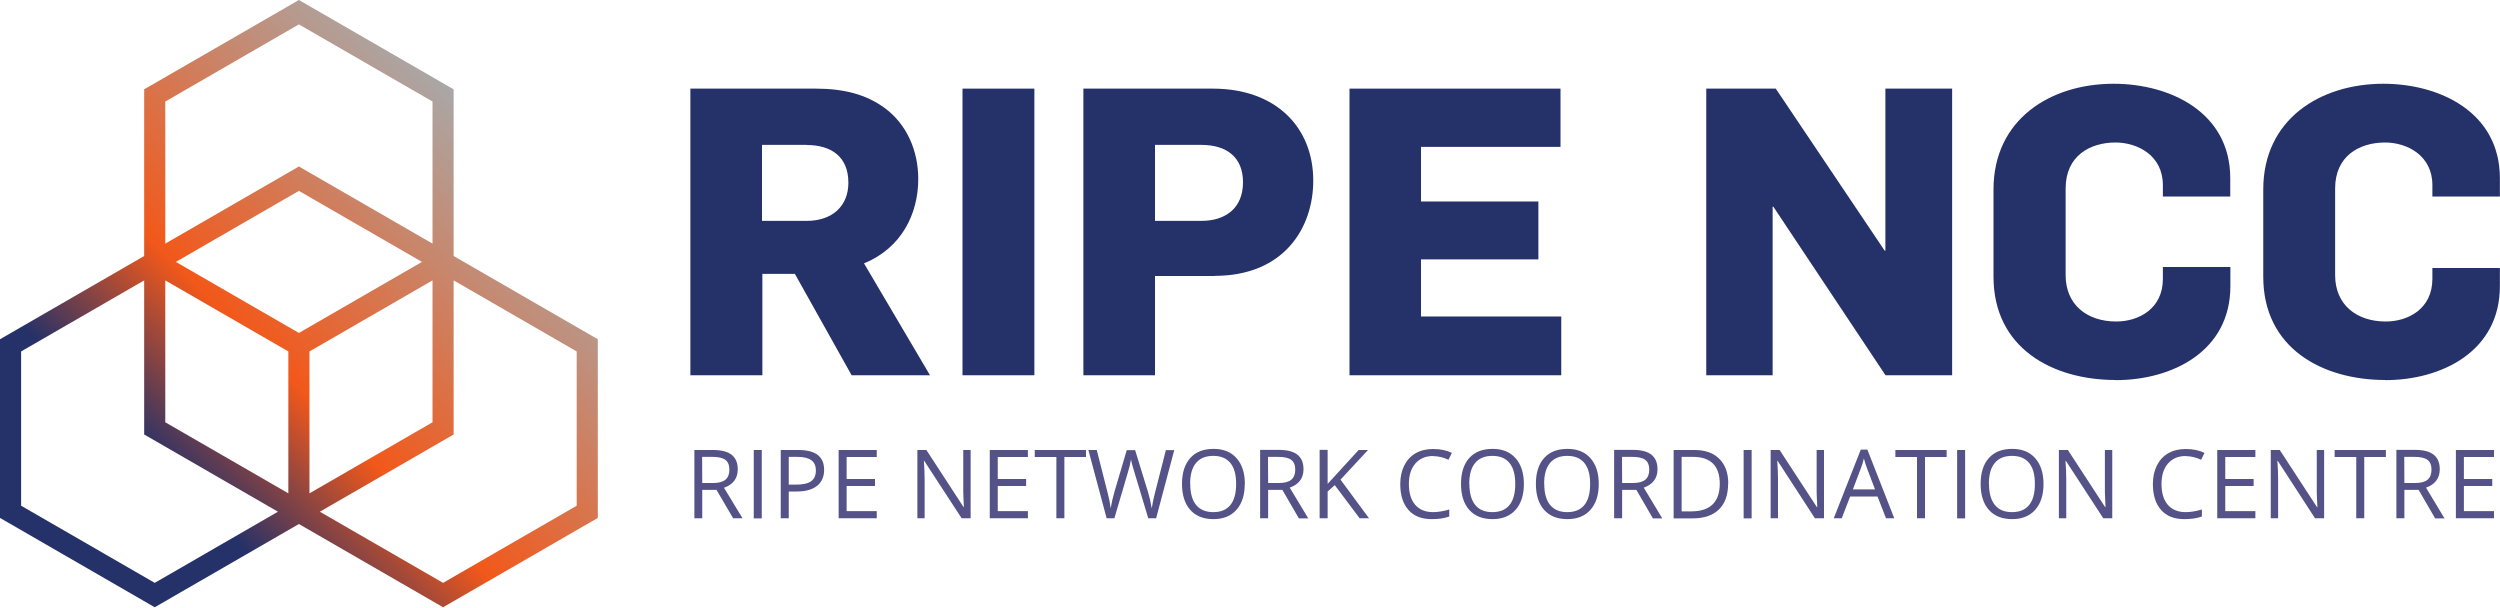
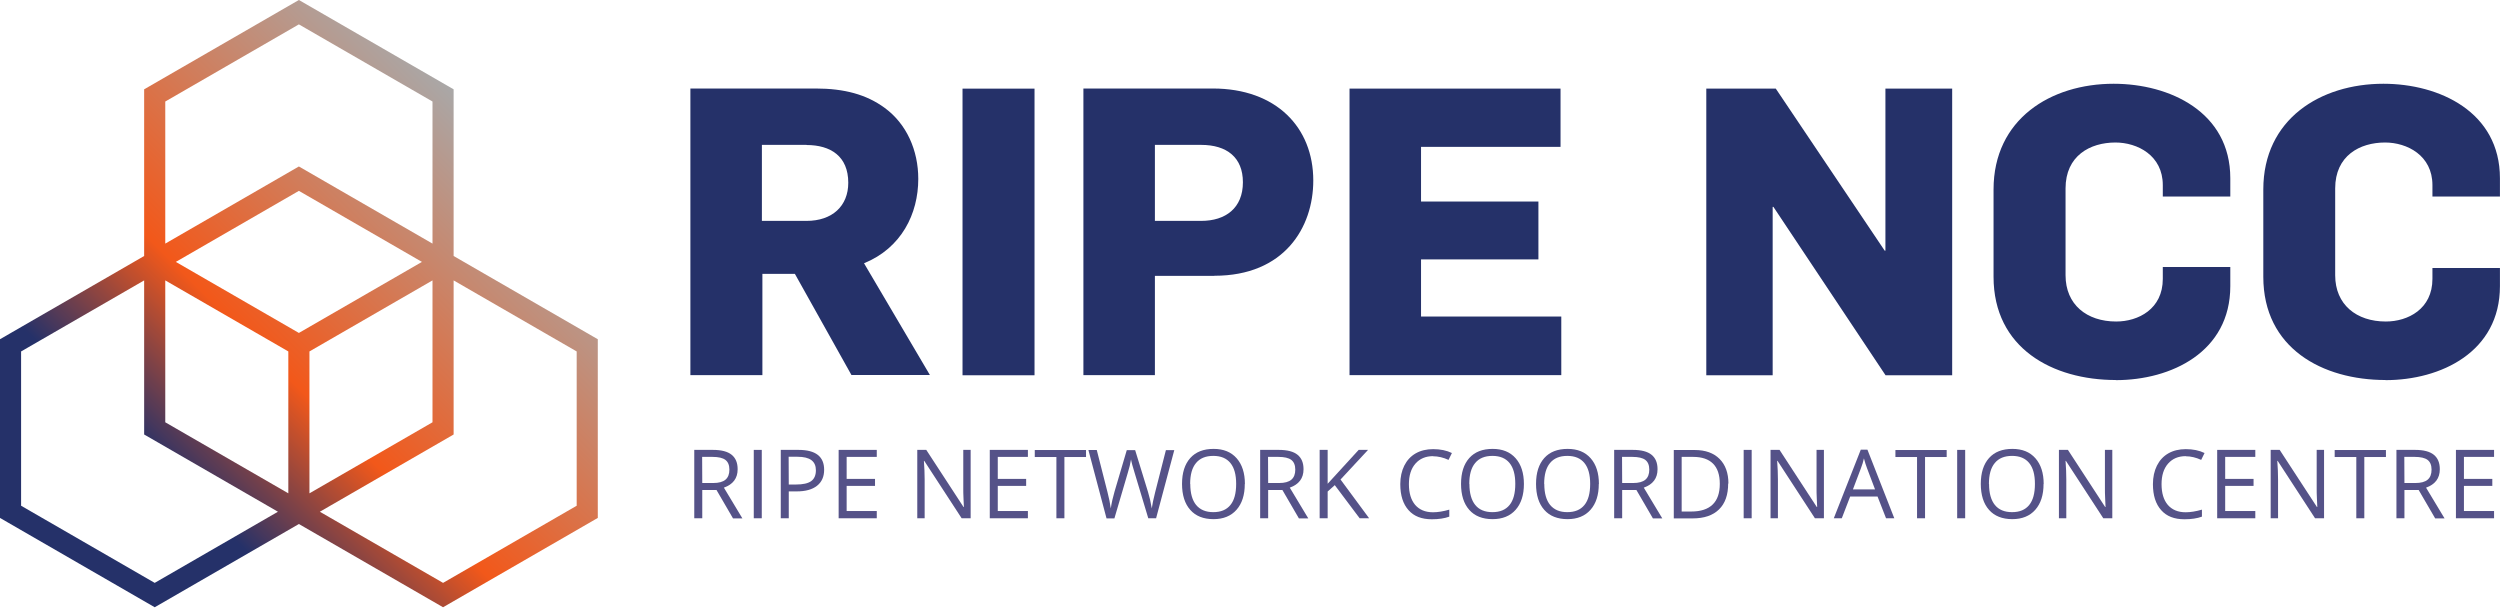
- <svg xmlns="http://www.w3.org/2000/svg" width="41.169mm" height="10mm" viewBox="0 0 41.169 10" version="1.1" id="svg1">
-   <defs id="defs1">
-     <clipPath id="D">
-       <path d="M 0,454 H 2551.18 V 0 H 0 Z" transform="translate(-170.866,-125.406)" id="path1" />
-     </clipPath>
-     <clipPath id="N">
-       <path d="M 0,454 H 2551.18 V 0 H 0 Z" transform="translate(-354.768,-217.429)" id="path6" />
-     </clipPath>
-     <clipPath id="P">
-       <path d="M 0,454 H 2551.18 V 0 H 0 Z" transform="translate(-520.875,-252.42)" id="path7" />
-     </clipPath>
-     <clipPath id="R">
-       <path d="M 0,454 H 2551.18 V 0 H 0 Z" transform="translate(-657.992,-150.645)" id="path8" />
-     </clipPath>
-     <clipPath id="T">
-       <path d="M 0,454 H 2551.18 V 0 H 0 Z" transform="translate(-836.162,-149.152)" id="path9" />
-     </clipPath>
-     <clipPath id="V">
-       <path d="M 0,454 H 2551.18 V 0 H 0 Z" transform="translate(-947.887,-238.979)" id="path10" />
-     </clipPath>
-     <clipPath id="X">
-       <path d="M 0,454 H 2551.18 V 0 H 0 Z" id="path11" />
-     </clipPath>
-     <clipPath id="Z">
-       <path d="M 0,454 H 2551.18 V 0 H 0 Z" transform="translate(-1063.84,-238.979)" id="path12" />
-     </clipPath>
-     <linearGradient x1="0" y1="0" x2="1" y2="0" gradientUnits="userSpaceOnUse" gradientTransform="matrix(1233.82,1233.82,1233.82,-1233.82,219.148,30.7399)" spreadMethod="pad" id="linearGradient12">
-       <stop style="stop-opacity:1;stop-color:#253169" offset="0" id="stop9" />
-       <stop style="stop-opacity:1;stop-color:#253169" offset="0.242" id="stop10" />
-       <stop style="stop-opacity:1;stop-color:#f2581a" offset="0.487" id="stop11" />
-       <stop style="stop-opacity:1;stop-color:#a9a8a8" offset="1" id="stop12" />
+ <svg xmlns="http://www.w3.org/2000/svg" width="41.169mm" height="10mm" version="1.1" viewBox="0 0 41.169 10">
+   <defs>
+     <linearGradient id="linearGradient12" x2="1" gradientTransform="matrix(1233.8 1233.8 1233.8 -1233.8 219.15 30.74)" gradientUnits="userSpaceOnUse">
+       <stop stop-color="#253169" offset="0" />
+       <stop stop-color="#253169" offset=".242" />
+       <stop stop-color="#f2581a" offset=".487" />
+       <stop stop-color="#a9a8a8" offset="1" />
    </linearGradient>
-     <clipPath clipPathUnits="userSpaceOnUse" id="clipPath12">
-       <path d="M 1613.05,284 1239.32,68.231 894.66,267.219 1268.86,483.27 V 914.254 L 1613.05,715.535 Z M 59.074,284 59.07,715.535 403.262,914.254 V 483.27 L 777.465,267.219 432.801,68.231 Z m 403.258,1130.56 373.727,215.78 373.721,-215.78 0.01,-397.43 L 836.059,1232.9 462.332,1017.13 Z M 865.598,715.535 1209.79,914.254 V 517.379 L 865.598,318.66 Z M 462.332,914.254 806.523,715.535 806.527,318.66 462.336,517.379 Z M 836.059,767.262 491.871,965.969 836.059,1164.69 1180.24,965.969 Z m 432.801,215.207 v 466.211 l -432.805,249.87 -432.797,-249.87 0.004,-465.657 v -0.554 L 0,749.648 V 249.879 L 432.801,0 836.063,232.828 1239.32,0 l 432.8,249.879 v 499.769 z" transform="translate(0,2.5e-5)" id="path12-3" />
+     <clipPath id="clipPath12">
+       <path transform="translate(0,2.5e-5)" d="m1613 284-373.73-215.77-344.66 198.99 374.2 216.05v430.98l344.19-198.72zm-1554 0-0.004 431.54 344.19 198.72v-430.98l374.2-216.05-344.66-198.99zm403.26 1130.6 373.73 215.78 373.72-215.78 0.01-397.43-373.73 215.77-373.73-215.77zm403.27-699.02 344.19 198.72v-396.88l-344.19-198.72zm-403.27 198.72 344.19-198.72 4e-3 -396.88-344.19 198.72zm373.73-146.99-344.19 198.71 344.19 198.72 344.18-198.72zm432.8 215.21v466.21l-432.8 249.87-432.8-249.87 4e-3 -465.66v-0.554l-403.26-232.82v-499.77l432.8-249.88 403.26 232.83 403.26-232.83 432.8 249.88v499.77z" />
    </clipPath>
  </defs>
-   <g id="layer1">
-     <g id="g1" transform="matrix(2.058458,0,0,2.058458,8.995198e-7,-5.292283)">
-       <path id="path2" d="M 6.452,3.73 H 6.096 v 0.608 h 0.357 c 0.206,0 0.334,-0.119 0.334,-0.305 0,-0.212 -0.141,-0.302 -0.334,-0.302 z M 6.813,5.573 6.359,4.762 H 6.099 V 5.573 H 5.523 V 3.28 h 1.003 c 0.228,0 0.405,0.048 0.55,0.154 0.177,0.129 0.27,0.341 0.27,0.569 0,0.28 -0.135,0.553 -0.434,0.675 L 7.44,5.573 H 6.813" style="fill:#253169;fill-opacity:1;fill-rule:nonzero;stroke:none;stroke-width:0.003" />
-       <path id="path3" d="M 7.7,5.573 V 3.28 H 8.275 V 5.573 H 7.7" style="fill:#253169;fill-opacity:1;fill-rule:nonzero;stroke:none;stroke-width:0.003" />
-       <path id="path4" d="M 9.609,3.73 H 9.24 v 0.608 h 0.37 c 0.196,0 0.334,-0.103 0.334,-0.309 0,-0.199 -0.129,-0.299 -0.334,-0.299 z M 9.716,4.779 H 9.24 V 5.573 H 8.667 V 3.28 h 1.035 c 0.508,0 0.804,0.312 0.804,0.736 0,0.376 -0.232,0.762 -0.791,0.762" style="fill:#253169;fill-opacity:1;fill-rule:nonzero;stroke:none;stroke-width:0.003" />
-       <path id="path5" d="M 10.796,5.573 V 3.28 h 1.688 v 0.466 h -1.116 v 0.437 h 0.939 v 0.463 h -0.939 v 0.457 h 1.122 V 5.573 h -1.695" style="fill:#253169;fill-opacity:1;fill-rule:nonzero;stroke:none;stroke-width:0.003" />
-       <path id="path6-6" d="M 15.084,5.573 14.187,4.225 h -0.006 V 5.573 H 13.65 V 3.28 h 0.556 l 0.871,1.296 h 0.006 V 3.28 h 0.534 V 5.573 h -0.534" style="fill:#253169;fill-opacity:1;fill-rule:nonzero;stroke:none;stroke-width:0.003" />
-       <path id="path7-4" d="m 16.926,5.611 c -0.505,0 -0.978,-0.254 -0.978,-0.826 V 4.087 c 0,-0.563 0.457,-0.846 0.961,-0.846 0.447,0 0.933,0.225 0.933,0.756 V 4.143 H 17.303 v -0.091 c 0,-0.238 -0.203,-0.341 -0.379,-0.341 -0.203,0 -0.399,0.106 -0.399,0.367 v 0.695 c 0,0.235 0.17,0.37 0.405,0.37 0.177,0 0.373,-0.1 0.373,-0.341 v -0.095 h 0.54 v 0.153 c 0,0.527 -0.473,0.752 -0.916,0.752" style="fill:#253169;fill-opacity:1;fill-rule:nonzero;stroke:none;stroke-width:0.003" />
-       <path id="path8-7" d="m 19.084,5.611 c -0.505,0 -0.978,-0.254 -0.978,-0.826 V 4.087 c 0,-0.563 0.457,-0.846 0.961,-0.846 0.447,0 0.932,0.225 0.932,0.756 v 0.146 h -0.54 v -0.091 c 0,-0.238 -0.203,-0.341 -0.379,-0.341 -0.203,0 -0.399,0.106 -0.399,0.367 v 0.695 c 0,0.235 0.17,0.37 0.405,0.37 0.177,0 0.373,-0.1 0.373,-0.341 v -0.087 h 0.54 v 0.145 c 0,0.527 -0.473,0.752 -0.916,0.752" style="fill:#253169;fill-opacity:1;fill-rule:nonzero;stroke:none;stroke-width:0.003" />
-       <path id="path9-2" d="M 1613.05,284 1239.32,68.231 894.66,267.219 1268.86,483.27 V 914.254 L 1613.05,715.535 Z M 59.074,284 59.07,715.535 403.262,914.254 V 483.27 L 777.465,267.219 432.801,68.231 Z m 403.258,1130.56 373.727,215.78 373.721,-215.78 0.01,-397.43 L 836.059,1232.9 462.332,1017.13 Z M 865.598,715.535 1209.79,914.254 V 517.379 L 865.598,318.66 Z M 462.332,914.254 806.523,715.535 806.527,318.66 462.336,517.379 Z M 836.059,767.262 491.871,965.969 836.059,1164.69 1180.24,965.969 Z m 432.801,215.207 v 466.211 l -432.805,249.87 -432.797,-249.87 0.004,-465.657 v -0.554 L 0,749.648 V 249.879 L 432.801,0 836.063,232.828 1239.32,0 l 432.8,249.879 v 499.769 l -403.26,232.821" style="fill:url(#linearGradient12);fill-opacity:1;fill-rule:nonzero;stroke:none" transform="matrix(0.0028601,0,0,-0.00286009,-8.4983997e-7,7.429)" clip-path="url(#clipPath12)" />
-       <path id="path13" d="m 5.618,6.435 h 0.087 c 0.045,0 0.078,-0.009 0.099,-0.027 0.021,-0.018 0.031,-0.045 0.031,-0.08 0,-0.036 -0.011,-0.062 -0.032,-0.078 -0.021,-0.016 -0.055,-0.024 -0.103,-0.024 h -0.083 z m 0,0.055 V 6.717 H 5.555 V 6.171 h 0.15 c 0.067,0 0.117,0.013 0.149,0.039 0.032,0.026 0.048,0.064 0.048,0.116 0,0.072 -0.037,0.121 -0.11,0.147 L 5.94,6.717 H 5.865 L 5.732,6.49 H 5.618" style="fill:#555288;fill-opacity:1;fill-rule:nonzero;stroke:none;stroke-width:0.003" />
-       <path id="path14" d="M 6.03,6.717 V 6.171 h 0.064 v 0.547 h -0.064" style="fill:#555288;fill-opacity:1;fill-rule:nonzero;stroke:none;stroke-width:0.003" />
-       <path id="path15" d="m 6.31,6.448 h 0.057 c 0.056,0 0.097,-0.009 0.122,-0.027 0.025,-0.018 0.038,-0.047 0.038,-0.087 0,-0.036 -0.012,-0.063 -0.036,-0.081 -0.024,-0.018 -0.061,-0.027 -0.111,-0.027 H 6.31 Z M 6.593,6.33 c 0,0.055 -0.019,0.098 -0.057,0.128 -0.038,0.03 -0.092,0.045 -0.162,0.045 H 6.31 V 6.717 H 6.246 V 6.171 h 0.142 c 0.137,0 0.205,0.053 0.205,0.159" style="fill:#555288;fill-opacity:1;fill-rule:nonzero;stroke:none;stroke-width:0.003" />
-       <path id="path16" d="M 7.014,6.717 H 6.709 V 6.171 h 0.305 v 0.056 H 6.773 v 0.176 h 0.227 v 0.056 H 6.773 v 0.201 h 0.241 v 0.057" style="fill:#555288;fill-opacity:1;fill-rule:nonzero;stroke:none;stroke-width:0.003" />
-       <path id="path17" d="M 7.766,6.717 H 7.693 L 7.394,6.258 h -0.003 c 0.004,0.054 0.006,0.103 0.006,0.148 V 6.717 H 7.339 V 6.171 h 0.072 L 7.708,6.627 h 0.003 c -5.148e-4,-0.007 -0.002,-0.028 -0.003,-0.065 -0.002,-0.036 -0.002,-0.063 -0.002,-0.078 V 6.171 h 0.059 v 0.547" style="fill:#555288;fill-opacity:1;fill-rule:nonzero;stroke:none;stroke-width:0.003" />
-       <path id="path18" d="M 8.223,6.717 H 7.918 V 6.171 h 0.305 v 0.056 H 7.982 v 0.176 h 0.227 v 0.056 H 7.982 v 0.201 h 0.241 v 0.057" style="fill:#555288;fill-opacity:1;fill-rule:nonzero;stroke:none;stroke-width:0.003" />
-       <path id="path19" d="M 8.515,6.717 H 8.451 V 6.227 H 8.278 v -0.056 h 0.41 v 0.056 H 8.515 v 0.49" style="fill:#555288;fill-opacity:1;fill-rule:nonzero;stroke:none;stroke-width:0.003" />
-       <path id="path20" d="M 9.249,6.717 H 9.186 L 9.076,6.351 c -0.005,-0.016 -0.011,-0.037 -0.018,-0.061 -0.006,-0.025 -0.01,-0.039 -0.01,-0.044 -0.005,0.033 -0.014,0.069 -0.026,0.108 L 8.915,6.717 H 8.853 L 8.707,6.171 h 0.067 l 0.086,0.338 c 0.012,0.047 0.021,0.09 0.026,0.129 0.007,-0.046 0.017,-0.09 0.03,-0.134 l 0.098,-0.332 h 0.067 l 0.103,0.335 c 0.012,0.039 0.022,0.082 0.03,0.131 0.005,-0.035 0.014,-0.079 0.027,-0.129 l 0.086,-0.337 h 0.067 L 9.249,6.717" style="fill:#555288;fill-opacity:1;fill-rule:nonzero;stroke:none;stroke-width:0.003" />
-       <path id="path21" d="m 9.522,6.443 c 0,0.074 0.016,0.13 0.047,0.168 0.032,0.038 0.077,0.057 0.137,0.057 0.061,0 0.106,-0.019 0.137,-0.057 0.031,-0.038 0.046,-0.094 0.046,-0.169 0,-0.074 -0.015,-0.129 -0.046,-0.167 -0.031,-0.038 -0.076,-0.057 -0.137,-0.057 -0.061,0 -0.107,0.019 -0.138,0.057 -0.032,0.038 -0.047,0.094 -0.047,0.167 z m 0.436,0 c 0,0.087 -0.022,0.156 -0.066,0.206 -0.044,0.05 -0.106,0.075 -0.184,0.075 -0.081,0 -0.143,-0.025 -0.186,-0.074 -0.044,-0.049 -0.066,-0.119 -0.066,-0.208 0,-0.089 0.022,-0.158 0.066,-0.207 0.044,-0.049 0.106,-0.073 0.187,-0.073 0.079,0 0.14,0.025 0.184,0.075 0.044,0.05 0.066,0.119 0.066,0.206" style="fill:#555288;fill-opacity:1;fill-rule:nonzero;stroke:none;stroke-width:0.003" />
-       <path id="path22" d="m 10.145,6.435 h 0.087 c 0.045,0 0.078,-0.009 0.099,-0.027 0.021,-0.018 0.031,-0.045 0.031,-0.08 0,-0.036 -0.011,-0.062 -0.032,-0.078 -0.021,-0.016 -0.056,-0.024 -0.103,-0.024 h -0.083 z m 0,0.055 v 0.227 h -0.064 v -0.547 h 0.15 c 0.067,0 0.117,0.013 0.149,0.039 0.032,0.026 0.048,0.064 0.048,0.116 0,0.072 -0.037,0.121 -0.11,0.147 l 0.148,0.246 h -0.075 L 10.259,6.49 H 10.145" style="fill:#555288;fill-opacity:1;fill-rule:nonzero;stroke:none;stroke-width:0.003" />
-       <path id="path23" d="m 10.952,6.717 h -0.075 l -0.199,-0.265 -0.057,0.051 v 0.214 h -0.064 v -0.547 h 0.064 V 6.442 l 0.248,-0.271 h 0.075 l -0.22,0.237 0.228,0.309" style="fill:#555288;fill-opacity:1;fill-rule:nonzero;stroke:none;stroke-width:0.003" />
-       <path id="path24" d="m 11.465,6.219 c -0.06,0 -0.107,0.02 -0.142,0.06 -0.035,0.04 -0.052,0.095 -0.052,0.164 0,0.072 0.017,0.127 0.05,0.166 0.034,0.039 0.081,0.059 0.143,0.059 0.038,0 0.082,-0.007 0.13,-0.021 v 0.056 c -0.038,0.014 -0.085,0.021 -0.14,0.021 -0.081,0 -0.143,-0.024 -0.186,-0.073 -0.044,-0.049 -0.066,-0.118 -0.066,-0.208 0,-0.056 0.011,-0.106 0.032,-0.148 0.021,-0.042 0.051,-0.075 0.091,-0.098 0.04,-0.023 0.087,-0.034 0.14,-0.034 0.057,0 0.107,0.01 0.15,0.031 l -0.027,0.055 c -0.041,-0.019 -0.083,-0.029 -0.124,-0.029" style="fill:#555288;fill-opacity:1;fill-rule:nonzero;stroke:none;stroke-width:0.003" />
-       <path id="path25" d="m 11.755,6.443 c 0,0.074 0.016,0.13 0.047,0.168 0.031,0.038 0.077,0.057 0.137,0.057 0.061,0 0.106,-0.019 0.137,-0.057 0.031,-0.038 0.046,-0.094 0.046,-0.169 0,-0.074 -0.015,-0.129 -0.046,-0.167 -0.031,-0.038 -0.076,-0.057 -0.137,-0.057 -0.061,0 -0.107,0.019 -0.138,0.057 -0.032,0.038 -0.047,0.094 -0.047,0.167 z m 0.436,0 c 0,0.087 -0.022,0.156 -0.066,0.206 -0.044,0.05 -0.106,0.075 -0.185,0.075 -0.08,0 -0.143,-0.025 -0.186,-0.074 -0.044,-0.049 -0.066,-0.119 -0.066,-0.208 0,-0.089 0.022,-0.158 0.066,-0.207 0.044,-0.049 0.106,-0.073 0.187,-0.073 0.079,0 0.14,0.025 0.184,0.075 0.044,0.05 0.066,0.119 0.066,0.206" style="fill:#555288;fill-opacity:1;fill-rule:nonzero;stroke:none;stroke-width:0.003" />
-       <path id="path26" d="m 12.354,6.443 c 0,0.074 0.016,0.13 0.047,0.168 0.032,0.038 0.077,0.057 0.137,0.057 0.061,0 0.106,-0.019 0.137,-0.057 0.031,-0.038 0.046,-0.094 0.046,-0.169 0,-0.074 -0.015,-0.129 -0.046,-0.167 -0.031,-0.038 -0.076,-0.057 -0.137,-0.057 -0.061,0 -0.107,0.019 -0.138,0.057 -0.032,0.038 -0.047,0.094 -0.047,0.167 z m 0.436,0 c 0,0.087 -0.022,0.156 -0.066,0.206 -0.044,0.05 -0.106,0.075 -0.185,0.075 -0.08,0 -0.143,-0.025 -0.186,-0.074 -0.044,-0.049 -0.066,-0.119 -0.066,-0.208 0,-0.089 0.022,-0.158 0.066,-0.207 0.044,-0.049 0.106,-0.073 0.187,-0.073 0.079,0 0.14,0.025 0.184,0.075 0.044,0.05 0.066,0.119 0.066,0.206" style="fill:#555288;fill-opacity:1;fill-rule:nonzero;stroke:none;stroke-width:0.003" />
-       <path id="path27" d="m 12.977,6.435 h 0.087 c 0.045,0 0.078,-0.009 0.099,-0.027 0.021,-0.018 0.031,-0.045 0.031,-0.08 0,-0.036 -0.011,-0.062 -0.032,-0.078 -0.021,-0.016 -0.056,-0.024 -0.103,-0.024 h -0.083 z m 0,0.055 v 0.227 h -0.064 v -0.547 h 0.15 c 0.067,0 0.117,0.013 0.149,0.039 0.032,0.026 0.048,0.064 0.048,0.116 0,0.072 -0.037,0.121 -0.11,0.147 l 0.148,0.246 H 13.223 L 13.091,6.49 h -0.114" style="fill:#555288;fill-opacity:1;fill-rule:nonzero;stroke:none;stroke-width:0.003" />
-       <path id="path28" d="m 13.758,6.441 c 0,-0.071 -0.018,-0.125 -0.054,-0.161 -0.036,-0.036 -0.089,-0.054 -0.159,-0.054 h -0.092 V 6.662 h 0.077 c 0.076,0 0.133,-0.019 0.171,-0.056 0.038,-0.037 0.057,-0.092 0.057,-0.165 z m 0.067,-0.002 c 0,0.09 -0.024,0.159 -0.073,0.207 -0.049,0.048 -0.119,0.072 -0.211,0.072 H 13.389 V 6.171 h 0.168 c 0.085,0 0.151,0.024 0.198,0.071 0.047,0.047 0.071,0.113 0.071,0.197" style="fill:#555288;fill-opacity:1;fill-rule:nonzero;stroke:none;stroke-width:0.003" />
-       <path id="path29" d="M 13.949,6.717 V 6.171 h 0.064 v 0.547 h -0.064" style="fill:#555288;fill-opacity:1;fill-rule:nonzero;stroke:none;stroke-width:0.003" />
-       <path id="path30" d="m 14.592,6.717 h -0.073 L 14.221,6.258 h -0.003 c 0.004,0.054 0.006,0.103 0.006,0.148 v 0.311 h -0.059 V 6.171 h 0.072 l 0.298,0.457 h 0.003 c -4.86e-4,-0.007 -0.002,-0.028 -0.003,-0.065 -0.002,-0.036 -0.002,-0.063 -0.002,-0.078 V 6.171 h 0.059 v 0.547" style="fill:#555288;fill-opacity:1;fill-rule:nonzero;stroke:none;stroke-width:0.003" />
-       <path id="path31" d="m 15,6.486 -0.064,-0.169 c -0.008,-0.021 -0.017,-0.048 -0.025,-0.079 -0.005,0.024 -0.013,0.05 -0.024,0.079 l -0.064,0.169 z m 0.088,0.231 -0.068,-0.174 H 14.801 l -0.067,0.174 h -0.064 l 0.216,-0.549 h 0.053 l 0.215,0.549 h -0.066" style="fill:#555288;fill-opacity:1;fill-rule:nonzero;stroke:none;stroke-width:0.003" />
-       <path id="path32" d="m 15.4,6.717 h -0.064 V 6.227 h -0.173 v -0.056 h 0.41 v 0.056 h -0.173 v 0.49" style="fill:#555288;fill-opacity:1;fill-rule:nonzero;stroke:none;stroke-width:0.003" />
-       <path id="path33" d="M 15.657,6.717 V 6.171 h 0.064 v 0.547 h -0.064" style="fill:#555288;fill-opacity:1;fill-rule:nonzero;stroke:none;stroke-width:0.003" />
-       <path id="path34" d="m 15.912,6.443 c 0,0.074 0.016,0.13 0.047,0.168 0.031,0.038 0.077,0.057 0.137,0.057 0.061,0 0.106,-0.019 0.137,-0.057 0.031,-0.038 0.046,-0.094 0.046,-0.169 0,-0.074 -0.015,-0.129 -0.046,-0.167 -0.031,-0.038 -0.076,-0.057 -0.137,-0.057 -0.061,0 -0.107,0.019 -0.138,0.057 -0.032,0.038 -0.047,0.094 -0.047,0.167 z m 0.436,0 c 0,0.087 -0.022,0.156 -0.066,0.206 -0.044,0.05 -0.106,0.075 -0.185,0.075 -0.08,0 -0.143,-0.025 -0.186,-0.074 -0.044,-0.049 -0.066,-0.119 -0.066,-0.208 0,-0.089 0.022,-0.158 0.066,-0.207 0.044,-0.049 0.106,-0.073 0.187,-0.073 0.079,0 0.14,0.025 0.184,0.075 0.044,0.05 0.066,0.119 0.066,0.206" style="fill:#555288;fill-opacity:1;fill-rule:nonzero;stroke:none;stroke-width:0.003" />
-       <path id="path35" d="M 16.899,6.717 H 16.826 L 16.527,6.258 h -0.003 c 0.004,0.054 0.006,0.103 0.006,0.148 v 0.311 h -0.059 V 6.171 h 0.072 l 0.298,0.457 h 0.003 c -5.15e-4,-0.007 -0.002,-0.028 -0.003,-0.065 -0.002,-0.036 -0.002,-0.063 -0.002,-0.078 V 6.171 h 0.059 v 0.547" style="fill:#555288;fill-opacity:1;fill-rule:nonzero;stroke:none;stroke-width:0.003" />
-       <path id="path36" d="m 17.486,6.219 c -0.06,0 -0.107,0.02 -0.142,0.06 -0.035,0.04 -0.052,0.095 -0.052,0.164 0,0.072 0.017,0.127 0.05,0.166 0.034,0.039 0.081,0.059 0.143,0.059 0.038,0 0.082,-0.007 0.13,-0.021 v 0.056 c -0.038,0.014 -0.085,0.021 -0.14,0.021 -0.081,0 -0.143,-0.024 -0.186,-0.073 -0.044,-0.049 -0.066,-0.118 -0.066,-0.208 0,-0.056 0.011,-0.106 0.032,-0.148 0.021,-0.042 0.051,-0.075 0.091,-0.098 0.04,-0.023 0.087,-0.034 0.14,-0.034 0.057,0 0.107,0.01 0.15,0.031 l -0.027,0.055 c -0.041,-0.019 -0.083,-0.029 -0.124,-0.029" style="fill:#555288;fill-opacity:1;fill-rule:nonzero;stroke:none;stroke-width:0.003" />
-       <path id="path37" d="M 18.042,6.717 H 17.738 V 6.171 h 0.305 v 0.056 h -0.241 v 0.176 h 0.227 v 0.056 h -0.227 v 0.201 h 0.241 v 0.057" style="fill:#555288;fill-opacity:1;fill-rule:nonzero;stroke:none;stroke-width:0.003" />
-       <path id="path38" d="m 18.593,6.717 h -0.073 L 18.222,6.258 h -0.003 c 0.004,0.054 0.006,0.103 0.006,0.148 v 0.311 h -0.059 V 6.171 h 0.072 l 0.298,0.457 h 0.003 c -4.86e-4,-0.007 -0.002,-0.028 -0.003,-0.065 -0.002,-0.036 -0.002,-0.063 -0.002,-0.078 V 6.171 h 0.059 v 0.547" style="fill:#555288;fill-opacity:1;fill-rule:nonzero;stroke:none;stroke-width:0.003" />
-       <path id="path39" d="M 18.914,6.717 H 18.85 V 6.227 h -0.173 v -0.056 h 0.41 v 0.056 h -0.173 v 0.49" style="fill:#555288;fill-opacity:1;fill-rule:nonzero;stroke:none;stroke-width:0.003" />
-       <path id="path40" d="m 19.235,6.435 h 0.087 c 0.045,0 0.078,-0.009 0.099,-0.027 0.021,-0.018 0.031,-0.045 0.031,-0.08 0,-0.036 -0.011,-0.062 -0.032,-0.078 -0.021,-0.016 -0.056,-0.024 -0.103,-0.024 h -0.083 z m 0,0.055 v 0.227 h -0.064 v -0.547 h 0.15 c 0.067,0 0.117,0.013 0.149,0.039 0.032,0.026 0.048,0.064 0.048,0.116 0,0.072 -0.037,0.121 -0.11,0.147 l 0.148,0.246 h -0.075 L 19.349,6.49 h -0.114" style="fill:#555288;fill-opacity:1;fill-rule:nonzero;stroke:none;stroke-width:0.003" />
-       <path id="path41" d="M 19.952,6.717 H 19.647 V 6.171 h 0.305 v 0.056 h -0.241 v 0.176 h 0.227 v 0.056 h -0.227 v 0.201 h 0.241 v 0.057" style="fill:#555288;fill-opacity:1;fill-rule:nonzero;stroke:none;stroke-width:0.003" />
+   <g transform="matrix(2.0585 0 0 2.0585 8.9952e-7 -5.2923)">
+     <g fill="#253169">
+       <path d="m6.452 3.73h-0.357v0.608h0.357c0.206 0 0.334-0.119 0.334-0.305 0-0.212-0.141-0.302-0.334-0.302zm0.36 1.842-0.453-0.81h-0.26v0.81h-0.576v-2.293h1.003c0.228 0 0.405 0.048 0.55 0.154 0.177 0.129 0.27 0.341 0.27 0.569 0 0.28-0.135 0.553-0.434 0.675l0.527 0.894h-0.627" />
+       <path d="m7.7 5.573v-2.293h0.576v2.293h-0.576" />
+       <path d="m9.609 3.73h-0.37v0.608h0.37c0.196 0 0.334-0.103 0.334-0.309 0-0.199-0.129-0.299-0.334-0.299zm0.106 1.048h-0.476v0.794h-0.572v-2.293h1.035c0.508 0 0.804 0.312 0.804 0.736 0 0.376-0.232 0.762-0.791 0.762" />
+       <path d="m10.796 5.573v-2.293h1.688v0.466h-1.116v0.437h0.939v0.463h-0.939v0.457h1.122v0.469h-1.695" />
+       <path d="m15.084 5.573-0.897-1.347h-0.006v1.347h-0.531v-2.293h0.556l0.871 1.296h0.006v-1.296h0.534v2.293h-0.534" />
+       <path d="m16.926 5.611c-0.505 0-0.978-0.254-0.978-0.826v-0.698c0-0.563 0.457-0.846 0.961-0.846 0.447 0 0.933 0.225 0.933 0.756v0.146h-0.54v-0.091c0-0.238-0.203-0.341-0.379-0.341-0.203 0-0.399 0.106-0.399 0.367v0.695c0 0.235 0.17 0.37 0.405 0.37 0.177 0 0.373-0.1 0.373-0.341v-0.095h0.54v0.153c0 0.527-0.473 0.752-0.916 0.752" />
+       <path d="m19.084 5.611c-0.505 0-0.978-0.254-0.978-0.826v-0.698c0-0.563 0.457-0.846 0.961-0.846 0.447 0 0.932 0.225 0.932 0.756v0.146h-0.54v-0.091c0-0.238-0.203-0.341-0.379-0.341-0.203 0-0.399 0.106-0.399 0.367v0.695c0 0.235 0.17 0.37 0.405 0.37 0.177 0 0.373-0.1 0.373-0.341v-0.087h0.54v0.145c0 0.527-0.473 0.752-0.916 0.752" />
+     </g>
+     <path transform="matrix(.0028601 0 0 -.0028601 -8.4984e-7 7.429)" d="m1613 284-373.73-215.77-344.66 198.99 374.2 216.05v430.98l344.19-198.72zm-1554 0-0.004 431.54 344.19 198.72v-430.98l374.2-216.05-344.66-198.99zm403.26 1130.6 373.73 215.78 373.72-215.78 0.01-397.43-373.73 215.77-373.73-215.77zm403.27-699.02 344.19 198.72v-396.88l-344.19-198.72zm-403.27 198.72 344.19-198.72 4e-3 -396.88-344.19 198.72zm373.73-146.99-344.19 198.71 344.19 198.72 344.18-198.72zm432.8 215.21v466.21l-432.8 249.87-432.8-249.87 4e-3 -465.66v-0.554l-403.26-232.82v-499.77l432.8-249.88 403.26 232.83 403.26-232.83 432.8 249.88v499.77l-403.26 232.82" clip-path="url(#clipPath12)" fill="url(#linearGradient12)" />
+     <g fill="#555288">
+       <path d="m5.618 6.435h0.087c0.045 0 0.078-0.009 0.099-0.027 0.021-0.018 0.031-0.045 0.031-0.08 0-0.036-0.011-0.062-0.032-0.078-0.021-0.016-0.055-0.024-0.103-0.024h-0.083zm0 0.055v0.227h-0.064v-0.547h0.15c0.067 0 0.117 0.013 0.149 0.039 0.032 0.026 0.048 0.064 0.048 0.116 0 0.072-0.037 0.121-0.11 0.147l0.148 0.246h-0.075l-0.132-0.227h-0.114" />
+       <path d="m6.03 6.717v-0.547h0.064v0.547h-0.064" />
+       <path d="m6.31 6.447h0.057c0.056 0 0.097-0.009 0.122-0.027 0.025-0.018 0.038-0.047 0.038-0.087 0-0.036-0.012-0.063-0.036-0.081-0.024-0.018-0.061-0.027-0.111-0.027h-0.071zm0.283-0.118c0 0.055-0.019 0.098-0.057 0.128-0.038 0.03-0.092 0.045-0.162 0.045h-0.064v0.215h-0.064v-0.547h0.142c0.137 0 0.205 0.053 0.205 0.159" />
+       <path d="m7.014 6.717h-0.305v-0.547h0.305v0.056h-0.241v0.176h0.227v0.056h-0.227v0.201h0.241v0.057" />
+       <path d="m7.766 6.717h-0.073l-0.299-0.459h-0.003c0.004 0.054 0.006 0.103 0.006 0.148v0.311h-0.059v-0.547h0.072l0.298 0.457h3e-3c-5.148e-4 -0.007-0.002-0.028-0.003-0.065-0.002-0.036-0.002-0.063-0.002-0.078v-0.314h0.059v0.547" />
+       <path d="m8.223 6.717h-0.305v-0.547h0.305v0.056h-0.241v0.176h0.227v0.056h-0.227v0.201h0.241v0.057" />
+       <path d="m8.515 6.717h-0.064v-0.49h-0.173v-0.056h0.41v0.056h-0.173v0.49" />
+       <path d="m9.249 6.717h-0.063l-0.11-0.366c-0.005-0.016-0.011-0.037-0.018-0.061-0.006-0.025-0.01-0.039-0.01-0.044-0.005 0.033-0.014 0.069-0.026 0.108l-0.107 0.364h-0.063l-0.145-0.547h0.067l0.086 0.338c0.012 0.047 0.021 0.09 0.026 0.129 0.007-0.046 0.017-0.09 0.03-0.134l0.098-0.332h0.067l0.103 0.335c0.012 0.039 0.022 0.082 0.03 0.131 0.005-0.035 0.014-0.079 0.027-0.129l0.086-0.337h0.067l-0.146 0.547" />
+       <path d="m9.522 6.443c0 0.074 0.016 0.13 0.047 0.168 0.032 0.038 0.077 0.057 0.137 0.057 0.061 0 0.106-0.019 0.137-0.057 0.031-0.038 0.046-0.094 0.046-0.169 0-0.074-0.015-0.129-0.046-0.167-0.031-0.038-0.076-0.057-0.137-0.057-0.061 0-0.107 0.019-0.138 0.057-0.032 0.038-0.047 0.094-0.047 0.167zm0.436 0c0 0.087-0.022 0.156-0.066 0.206-0.044 0.05-0.106 0.075-0.184 0.075-0.081 0-0.143-0.025-0.186-0.074-0.044-0.049-0.066-0.119-0.066-0.208 0-0.089 0.022-0.158 0.066-0.207 0.044-0.049 0.106-0.073 0.187-0.073 0.079 0 0.14 0.025 0.184 0.075 0.044 0.05 0.066 0.119 0.066 0.206" />
+       <path d="m10.145 6.435h0.087c0.045 0 0.078-0.009 0.099-0.027 0.021-0.018 0.031-0.045 0.031-0.08 0-0.036-0.011-0.062-0.032-0.078-0.021-0.016-0.056-0.024-0.103-0.024h-0.083zm0 0.055v0.227h-0.064v-0.547h0.15c0.067 0 0.117 0.013 0.149 0.039 0.032 0.026 0.048 0.064 0.048 0.116 0 0.072-0.037 0.121-0.11 0.147l0.148 0.246h-0.075l-0.132-0.227h-0.114" />
+       <path d="m10.952 6.717h-0.075l-0.199-0.265-0.057 0.051v0.214h-0.064v-0.547h0.064v0.271l0.248-0.271h0.075l-0.22 0.237 0.228 0.309" />
+       <path d="m11.465 6.22c-0.06 0-0.107 0.02-0.142 0.06-0.035 0.04-0.052 0.095-0.052 0.164 0 0.072 0.017 0.127 0.05 0.166 0.034 0.039 0.081 0.059 0.143 0.059 0.038 0 0.082-0.007 0.13-0.021v0.056c-0.038 0.014-0.085 0.021-0.14 0.021-0.081 0-0.143-0.024-0.186-0.073-0.044-0.049-0.066-0.118-0.066-0.208 0-0.056 0.011-0.106 0.032-0.148 0.021-0.042 0.051-0.075 0.091-0.098 0.04-0.023 0.087-0.034 0.14-0.034 0.057 0 0.107 0.01 0.15 0.031l-0.027 0.055c-0.041-0.019-0.083-0.029-0.124-0.029" />
+       <path d="m11.755 6.443c0 0.074 0.016 0.13 0.047 0.168 0.031 0.038 0.077 0.057 0.137 0.057 0.061 0 0.106-0.019 0.137-0.057 0.031-0.038 0.046-0.094 0.046-0.169 0-0.074-0.015-0.129-0.046-0.167-0.031-0.038-0.076-0.057-0.137-0.057-0.061 0-0.107 0.019-0.138 0.057-0.032 0.038-0.047 0.094-0.047 0.167zm0.436 0c0 0.087-0.022 0.156-0.066 0.206-0.044 0.05-0.106 0.075-0.185 0.075-0.08 0-0.143-0.025-0.186-0.074-0.044-0.049-0.066-0.119-0.066-0.208 0-0.089 0.022-0.158 0.066-0.207 0.044-0.049 0.106-0.073 0.187-0.073 0.079 0 0.14 0.025 0.184 0.075 0.044 0.05 0.066 0.119 0.066 0.206" />
+       <path d="m12.354 6.443c0 0.074 0.016 0.13 0.047 0.168 0.032 0.038 0.077 0.057 0.137 0.057 0.061 0 0.106-0.019 0.137-0.057 0.031-0.038 0.046-0.094 0.046-0.169 0-0.074-0.015-0.129-0.046-0.167-0.031-0.038-0.076-0.057-0.137-0.057-0.061 0-0.107 0.019-0.138 0.057-0.032 0.038-0.047 0.094-0.047 0.167zm0.436 0c0 0.087-0.022 0.156-0.066 0.206-0.044 0.05-0.106 0.075-0.184 0.075-0.08 0-0.143-0.025-0.186-0.074-0.044-0.049-0.066-0.119-0.066-0.208 0-0.089 0.022-0.158 0.066-0.207 0.044-0.049 0.106-0.073 0.187-0.073 0.079 0 0.14 0.025 0.184 0.075 0.044 0.05 0.066 0.119 0.066 0.206" />
+       <path d="m12.977 6.435h0.087c0.045 0 0.078-0.009 0.099-0.027 0.021-0.018 0.031-0.045 0.031-0.08 0-0.036-0.011-0.062-0.032-0.078-0.021-0.016-0.056-0.024-0.103-0.024h-0.083zm0 0.055v0.227h-0.064v-0.547h0.15c0.067 0 0.117 0.013 0.149 0.039 0.032 0.026 0.048 0.064 0.048 0.116 0 0.072-0.037 0.121-0.11 0.147l0.148 0.246h-0.075l-0.132-0.227h-0.114" />
+       <path d="m13.758 6.441c0-0.071-0.018-0.125-0.054-0.161-0.036-0.036-0.089-0.054-0.159-0.054h-0.092v0.437h0.077c0.076 0 0.133-0.019 0.171-0.056 0.038-0.037 0.057-0.092 0.057-0.165zm0.067-0.002c0 0.09-0.024 0.159-0.073 0.207-0.049 0.048-0.119 0.072-0.211 0.072h-0.151v-0.547h0.168c0.085 0 0.151 0.024 0.198 0.071 0.047 0.047 0.071 0.113 0.071 0.197" />
+       <path d="m13.949 6.717v-0.547h0.064v0.547h-0.064" />
+       <path d="m14.592 6.717h-0.073l-0.299-0.459h-3e-3c0.004 0.054 6e-3 0.103 6e-3 0.148v0.311h-0.059v-0.547h0.072l0.298 0.457h3e-3c-4.86e-4 -0.007-0.002-0.028-0.003-0.065-0.002-0.036-0.002-0.063-0.002-0.078v-0.314h0.059v0.547" />
+       <path d="m15 6.486-0.064-0.169c-0.008-0.021-0.017-0.048-0.025-0.079-0.005 0.024-0.013 0.05-0.024 0.079l-0.064 0.169zm0.088 0.231-0.068-0.174h-0.219l-0.067 0.174h-0.064l0.216-0.549h0.053l0.215 0.549h-0.066" />
+       <path d="m15.4 6.717h-0.064v-0.49h-0.173v-0.056h0.41v0.056h-0.173v0.49" />
+       <path d="m15.657 6.717v-0.547h0.064v0.547h-0.064" />
+       <path d="m15.912 6.443c0 0.074 0.016 0.13 0.047 0.168 0.031 0.038 0.077 0.057 0.137 0.057 0.061 0 0.106-0.019 0.137-0.057 0.031-0.038 0.046-0.094 0.046-0.169 0-0.074-0.015-0.129-0.046-0.167-0.031-0.038-0.076-0.057-0.137-0.057-0.061 0-0.107 0.019-0.138 0.057-0.032 0.038-0.047 0.094-0.047 0.167zm0.436 0c0 0.087-0.022 0.156-0.066 0.206-0.044 0.05-0.106 0.075-0.184 0.075-0.08 0-0.143-0.025-0.186-0.074-0.044-0.049-0.066-0.119-0.066-0.208 0-0.089 0.022-0.158 0.066-0.207 0.044-0.049 0.106-0.073 0.187-0.073 0.079 0 0.14 0.025 0.184 0.075 0.044 0.05 0.066 0.119 0.066 0.206" />
+       <path d="m16.899 6.717h-0.073l-0.299-0.459h-3e-3c4e-3 0.054 6e-3 0.103 6e-3 0.148v0.311h-0.059v-0.547h0.072l0.298 0.457h3e-3c-5.15e-4 -0.007-0.002-0.028-0.003-0.065-0.002-0.036-0.002-0.063-0.002-0.078v-0.314h0.059v0.547" />
+       <path d="m17.486 6.22c-0.06 0-0.107 0.02-0.142 0.06-0.035 0.04-0.052 0.095-0.052 0.164 0 0.072 0.017 0.127 0.05 0.166 0.034 0.039 0.081 0.059 0.143 0.059 0.038 0 0.082-0.007 0.13-0.021v0.056c-0.038 0.014-0.085 0.021-0.14 0.021-0.081 0-0.143-0.024-0.186-0.073-0.044-0.049-0.066-0.118-0.066-0.208 0-0.056 0.011-0.106 0.032-0.148 0.021-0.042 0.051-0.075 0.091-0.098 0.04-0.023 0.087-0.034 0.14-0.034 0.057 0 0.107 0.01 0.15 0.031l-0.027 0.055c-0.041-0.019-0.083-0.029-0.124-0.029" />
+       <path d="m18.042 6.717h-0.305v-0.547h0.305v0.056h-0.241v0.176h0.227v0.056h-0.227v0.201h0.241v0.057" />
+       <path d="m18.593 6.717h-0.073l-0.299-0.459h-3e-3c0.004 0.054 6e-3 0.103 6e-3 0.148v0.311h-0.059v-0.547h0.072l0.298 0.457h3e-3c-4.86e-4 -0.007-0.002-0.028-0.003-0.065-0.002-0.036-0.002-0.063-0.002-0.078v-0.314h0.059v0.547" />
+       <path d="m18.914 6.717h-0.064v-0.49h-0.173v-0.056h0.41v0.056h-0.173v0.49" />
+       <path d="m19.235 6.435h0.087c0.045 0 0.078-0.009 0.099-0.027 0.021-0.018 0.031-0.045 0.031-0.08 0-0.036-0.011-0.062-0.032-0.078-0.021-0.016-0.056-0.024-0.103-0.024h-0.083zm0 0.055v0.227h-0.064v-0.547h0.15c0.067 0 0.117 0.013 0.149 0.039 0.032 0.026 0.048 0.064 0.048 0.116 0 0.072-0.037 0.121-0.11 0.147l0.148 0.246h-0.075l-0.132-0.227h-0.114" />
+       <path d="m19.952 6.717h-0.305v-0.547h0.305v0.056h-0.241v0.176h0.227v0.056h-0.227v0.201h0.241v0.057" />
    </g>
  </g>
</svg>
